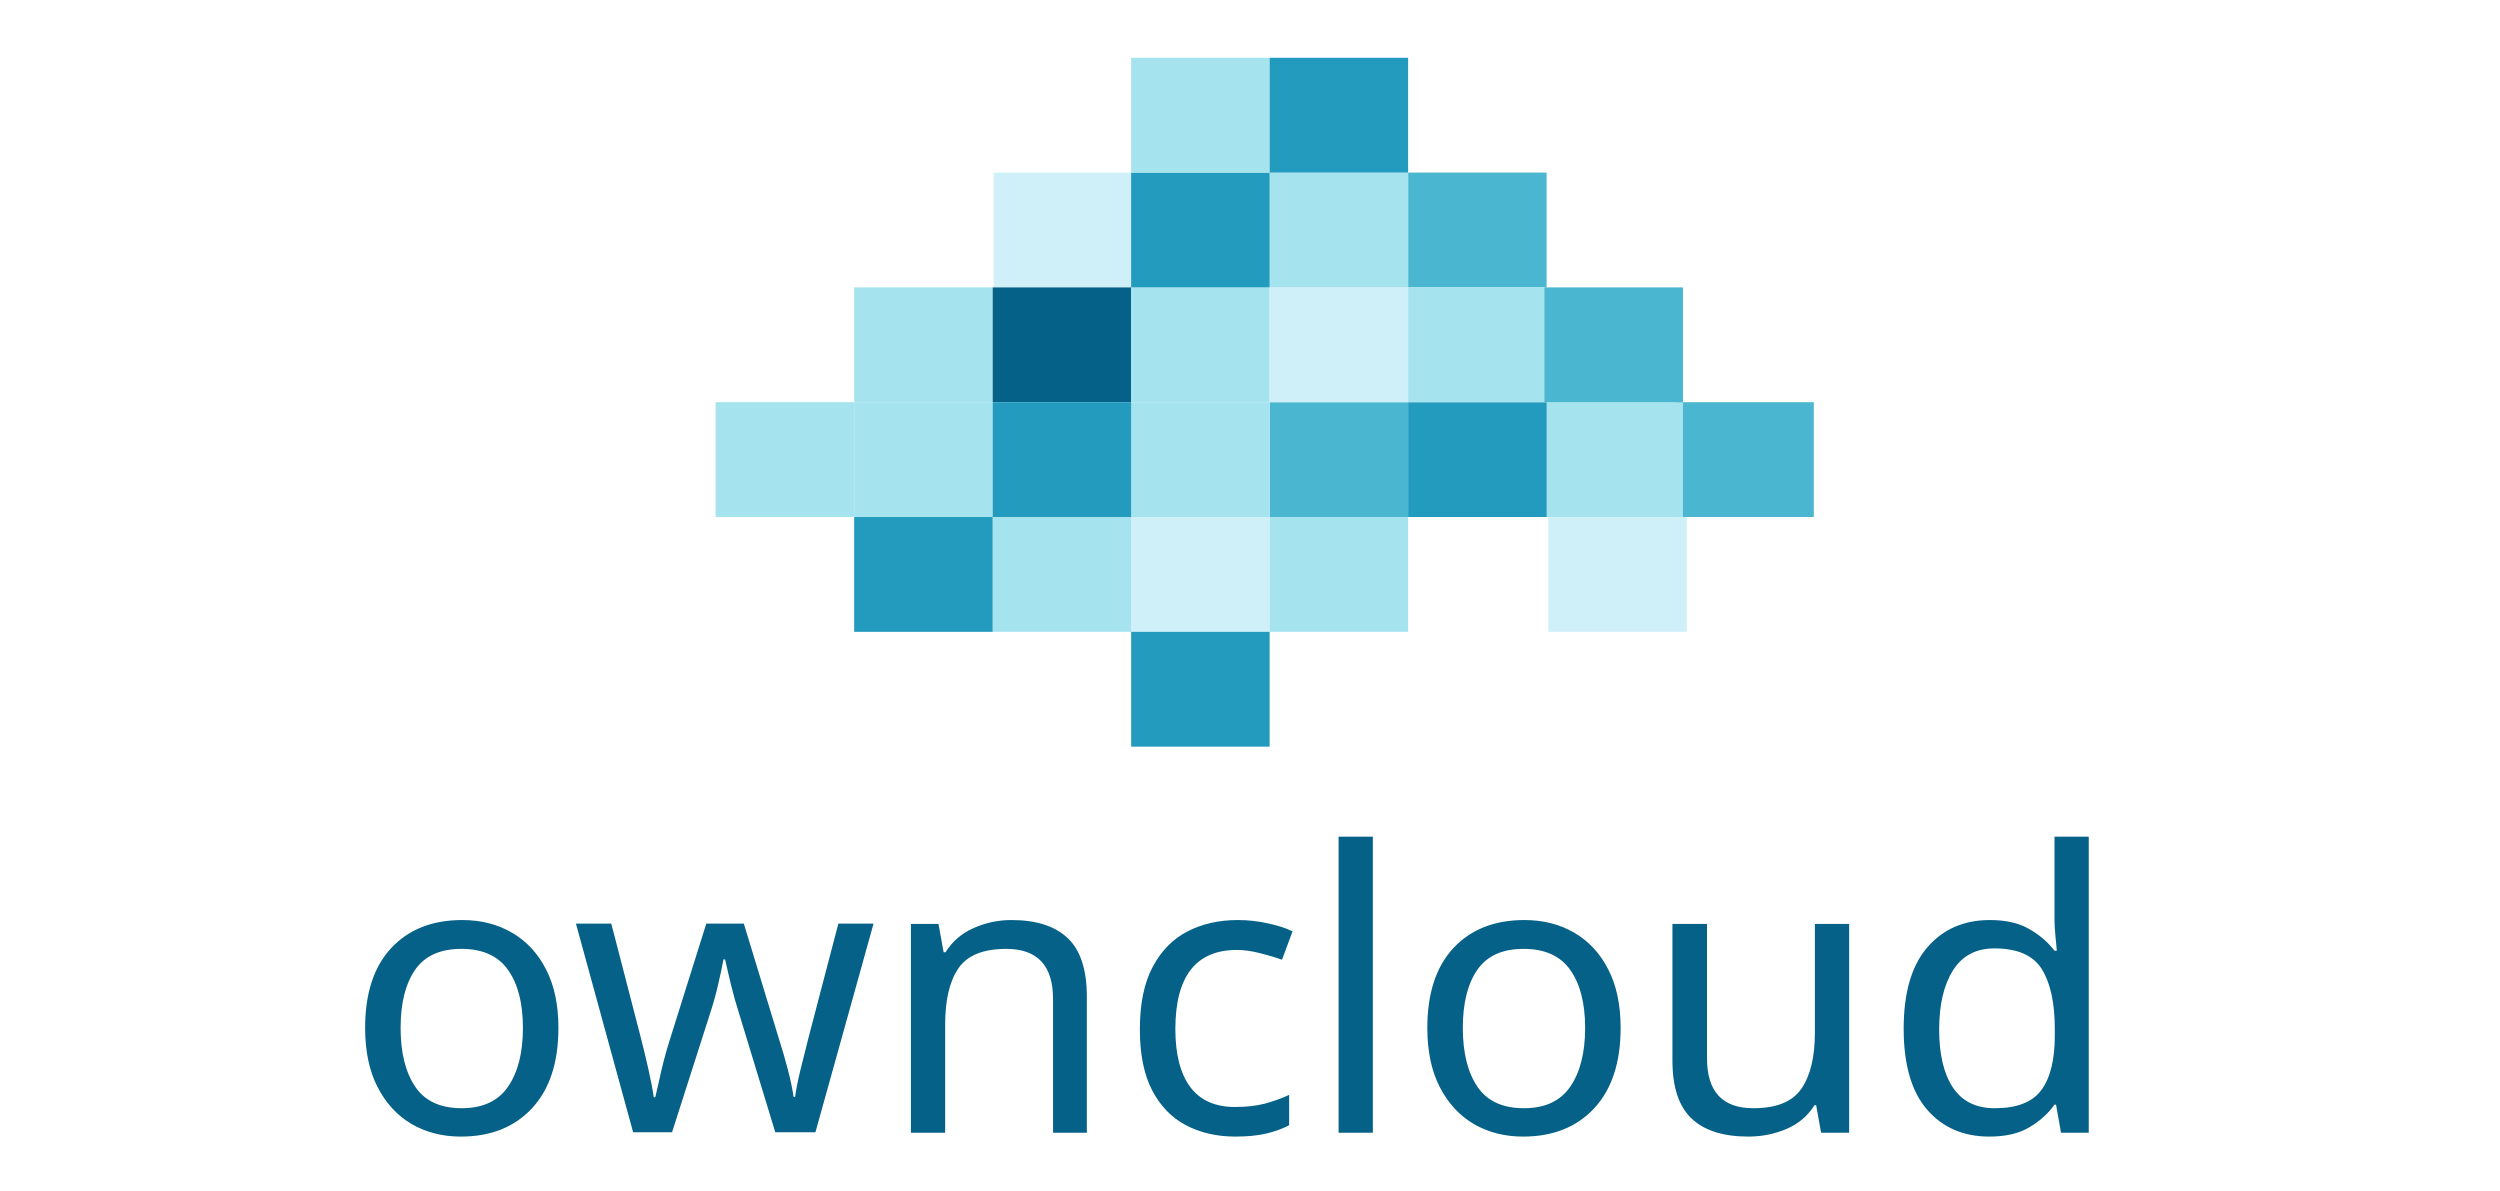
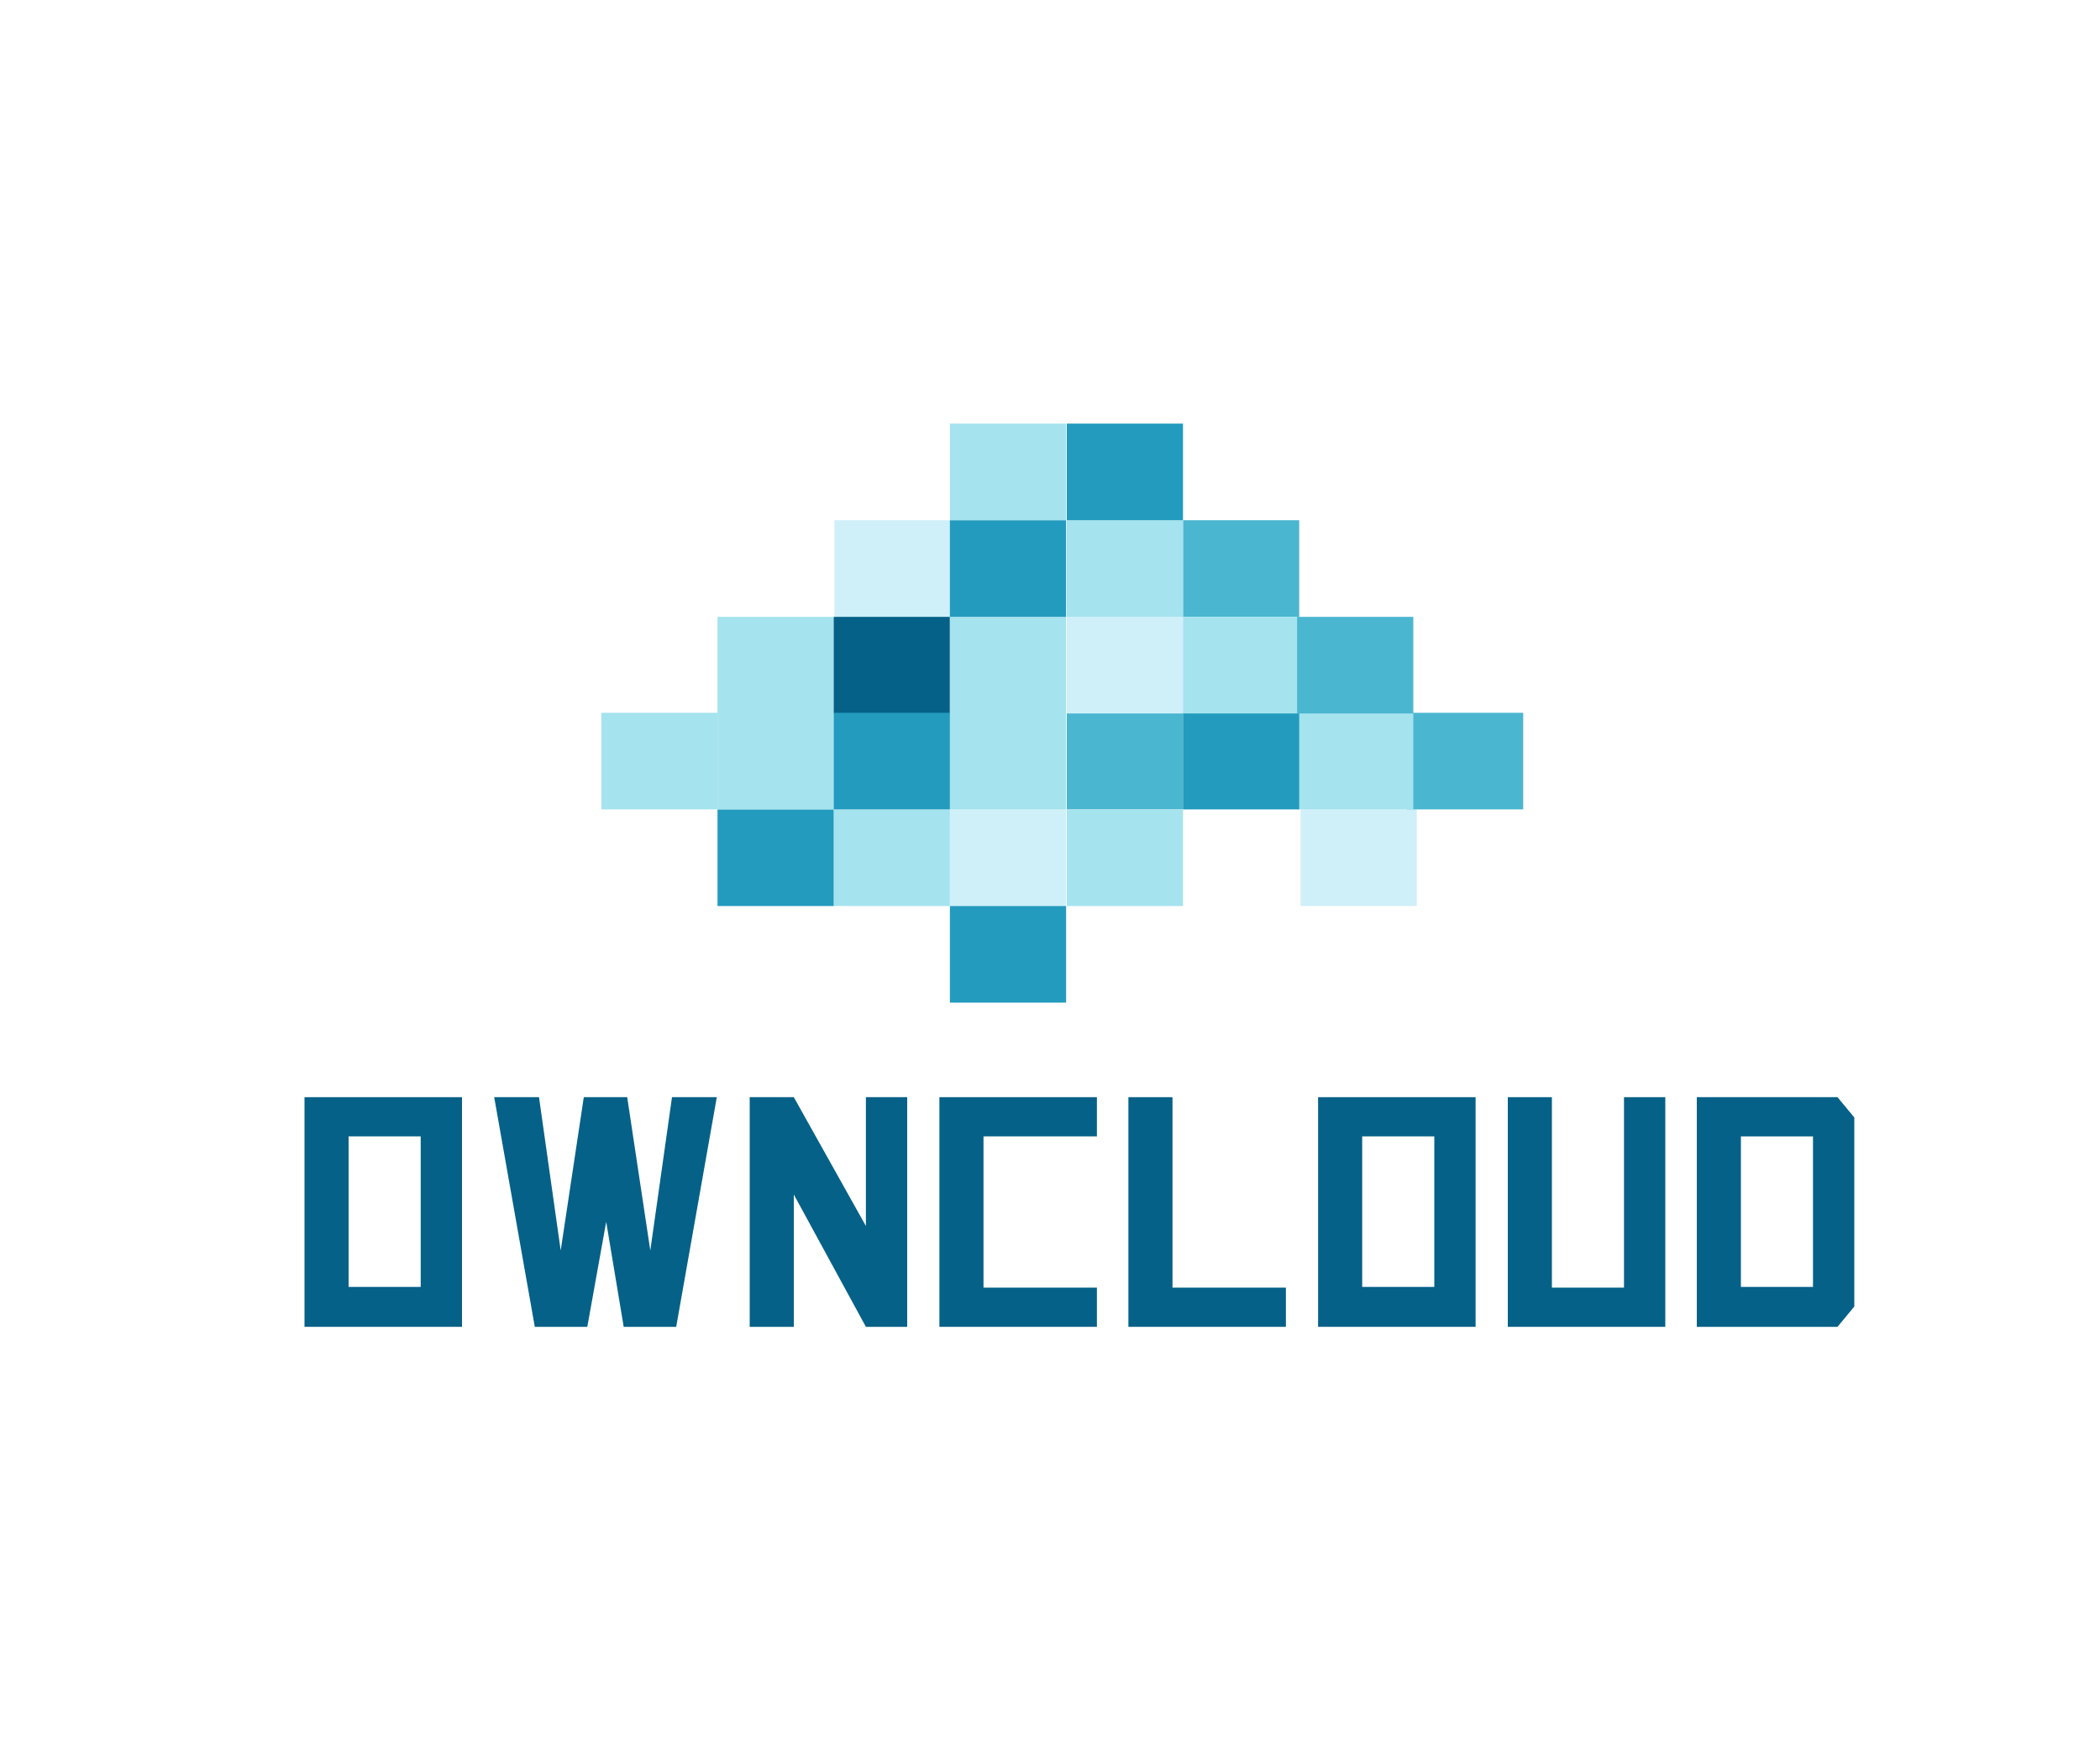
- <svg xmlns="http://www.w3.org/2000/svg" version="1.1" id="Layer_1" x="0px" y="0px" viewBox="0 0 252 120" enable-background="new 0 0 252 120" xml:space="preserve">
-   <rect x="114.02" y="52.116" fill="#CFEFF9" width="13.959" height="11.573" />
-   <rect x="100.061" y="52.116" fill="#A5E3EE" width="13.959" height="11.573" />
-   <rect x="127.98" y="40.542" fill="#4BB6D0" width="13.959" height="11.573" />
-   <rect x="72.132" y="40.542" fill="#A5E3EE" width="13.959" height="11.573" />
-   <rect x="86.101" y="52.116" fill="#239BBE" width="13.959" height="11.573" />
-   <rect x="86.101" y="28.969" fill="#A5E3EE" width="13.959" height="11.573" />
-   <rect x="114.02" y="40.542" fill="#A5E3EE" width="13.959" height="11.573" />
-   <rect x="127.98" y="52.116" fill="#A5E3EE" width="13.959" height="11.573" />
-   <rect x="100.161" y="17.396" fill="#CFEFF9" width="13.959" height="11.573" />
-   <rect x="100.061" y="28.969" fill="#056187" width="13.959" height="11.573" />
-   <rect x="86.101" y="40.542" fill="#A5E3EE" width="13.959" height="11.573" />
-   <rect x="114.02" y="63.689" fill="#239BBE" width="13.959" height="11.573" />
-   <rect x="100.061" y="40.542" fill="#239BBE" width="13.959" height="11.573" />
-   <rect x="156.07" y="52.116" fill="#CFEFF9" width="13.959" height="11.573" />
-   <rect x="168.872" y="40.542" fill="#4BB6D0" width="13.959" height="11.573" />
-   <rect x="155.684" y="40.542" fill="#A5E3EE" width="13.959" height="11.573" />
-   <rect x="114.02" y="28.969" fill="#A5E3EE" width="13.959" height="11.573" />
-   <rect x="141.939" y="40.542" fill="#239BBE" width="13.959" height="11.573" />
-   <rect x="127.98" y="28.969" fill="#CFEFF9" width="13.959" height="11.573" />
-   <rect x="141.939" y="17.396" fill="#4BB6D0" width="13.959" height="11.573" />
-   <rect x="127.98" y="17.396" fill="#A5E3EE" width="13.959" height="11.573" />
-   <rect x="141.939" y="28.969" fill="#A5E3EE" width="13.959" height="11.573" />
-   <rect x="114.02" y="17.396" fill="#239BBE" width="13.959" height="11.573" />
-   <rect x="155.684" y="28.969" fill="#4BB6D0" width="13.959" height="11.573" />
-   <text transform="matrix(1 0 0 1 34.648 114.1773)" fill="#056187" font-family="'SquareFont'" font-size="39.263">owncloud</text>
-   <rect x="114.02" y="5.823" fill="#A5E3EE" width="13.959" height="11.573" />
-   <rect x="127.98" y="5.823" fill="#239BBE" width="13.959" height="11.573" />
+ <svg xmlns="http://www.w3.org/2000/svg" version="1.1" id="Layer_1" x="0px" y="0px" viewBox="0 0 300 250" enable-background="new 0 0 300 250" xml:space="preserve">
+   <rect x="135.7" y="115.6" fill="#CFEFF9" width="16.6" height="13.8" />
+   <rect x="119.1" y="115.6" fill="#A5E3EE" width="16.6" height="13.8" />
+   <rect x="152.4" y="101.8" fill="#4BB6D0" width="16.6" height="13.8" />
+   <rect x="85.9" y="101.8" fill="#A5E3EE" width="16.6" height="13.8" />
+   <rect x="102.5" y="115.6" fill="#239BBE" width="16.6" height="13.8" />
+   <rect x="102.5" y="88.1" fill="#A5E3EE" width="16.6" height="13.8" />
+   <rect x="135.7" y="101.8" fill="#A5E3EE" width="16.6" height="13.8" />
+   <rect x="152.4" y="115.6" fill="#A5E3EE" width="16.6" height="13.8" />
+   <rect x="119.2" y="74.3" fill="#CFEFF9" width="16.6" height="13.8" />
+   <rect x="119.1" y="88.1" fill="#056187" width="16.6" height="13.8" />
+   <rect x="102.5" y="101.8" fill="#A5E3EE" width="16.6" height="13.8" />
+   <rect x="135.7" y="129.4" fill="#239BBE" width="16.6" height="13.8" />
+   <rect x="119.1" y="101.8" fill="#239BBE" width="16.6" height="13.8" />
+   <rect x="185.8" y="115.6" fill="#CFEFF9" width="16.6" height="13.8" />
+   <rect x="201" y="101.8" fill="#4BB6D0" width="16.6" height="13.8" />
+   <rect x="185.3" y="101.8" fill="#A5E3EE" width="16.6" height="13.8" />
+   <rect x="135.7" y="88.1" fill="#A5E3EE" width="16.6" height="13.8" />
+   <rect x="169" y="101.8" fill="#239BBE" width="16.6" height="13.8" />
+   <rect x="152.4" y="88.1" fill="#CFEFF9" width="16.6" height="13.8" />
+   <rect x="169" y="74.3" fill="#4BB6D0" width="16.6" height="13.8" />
+   <rect x="152.4" y="74.3" fill="#A5E3EE" width="16.6" height="13.8" />
+   <rect x="169" y="88.1" fill="#A5E3EE" width="16.6" height="13.8" />
+   <rect x="135.7" y="74.3" fill="#239BBE" width="16.6" height="13.8" />
+   <rect x="185.3" y="88.1" fill="#4BB6D0" width="16.6" height="13.8" />
+   <g enable-background="new    ">
+     <path fill="#056187" d="M66,156.7v32.8H43.5v-32.8H66z M60.1,162.3H49.8v21.5h10.3V162.3z" />
+     <path fill="#056187" d="M86.6,174.5l-2.7,15h-7.5l-5.8-32.8H77l3.1,21.9l3.3-21.9h6.2l3.3,21.9l3.1-21.9h6.4l-5.8,32.8h-7.5   L86.6,174.5z" />
+     <path fill="#056187" d="M113.4,189.5h-6.3v-32.8h6.3l10.3,18.4v-18.4h5.9v32.8h-5.9l-10.3-18.9V189.5z" />
+     <path fill="#056187" d="M140.5,183.9h16.2v5.6h-22.5v-32.8h22.5v5.6h-16.2V183.9z" />
+     <path fill="#056187" d="M167.5,183.9h16.2v5.6h-22.5v-32.8h6.3V183.9z" />
+     <path fill="#056187" d="M210.8,156.7v32.8h-22.5v-32.8H210.8z M204.9,162.3h-10.3v21.5h10.3V162.3z" />
+     <path fill="#056187" d="M232,156.7h5.9v32.8h-22.5v-32.8h6.3v27.2H232V156.7z" />
+     <path fill="#056187" d="M242.4,189.5v-32.8h20.1l2.4,2.9v27l-2.4,2.9H242.4z M259,162.3h-10.3v21.5H259V162.3z" />
+   </g>
+   <rect x="135.7" y="60.5" fill="#A5E3EE" width="16.6" height="13.8" />
+   <rect x="152.4" y="60.5" fill="#239BBE" width="16.6" height="13.8" />
</svg>
